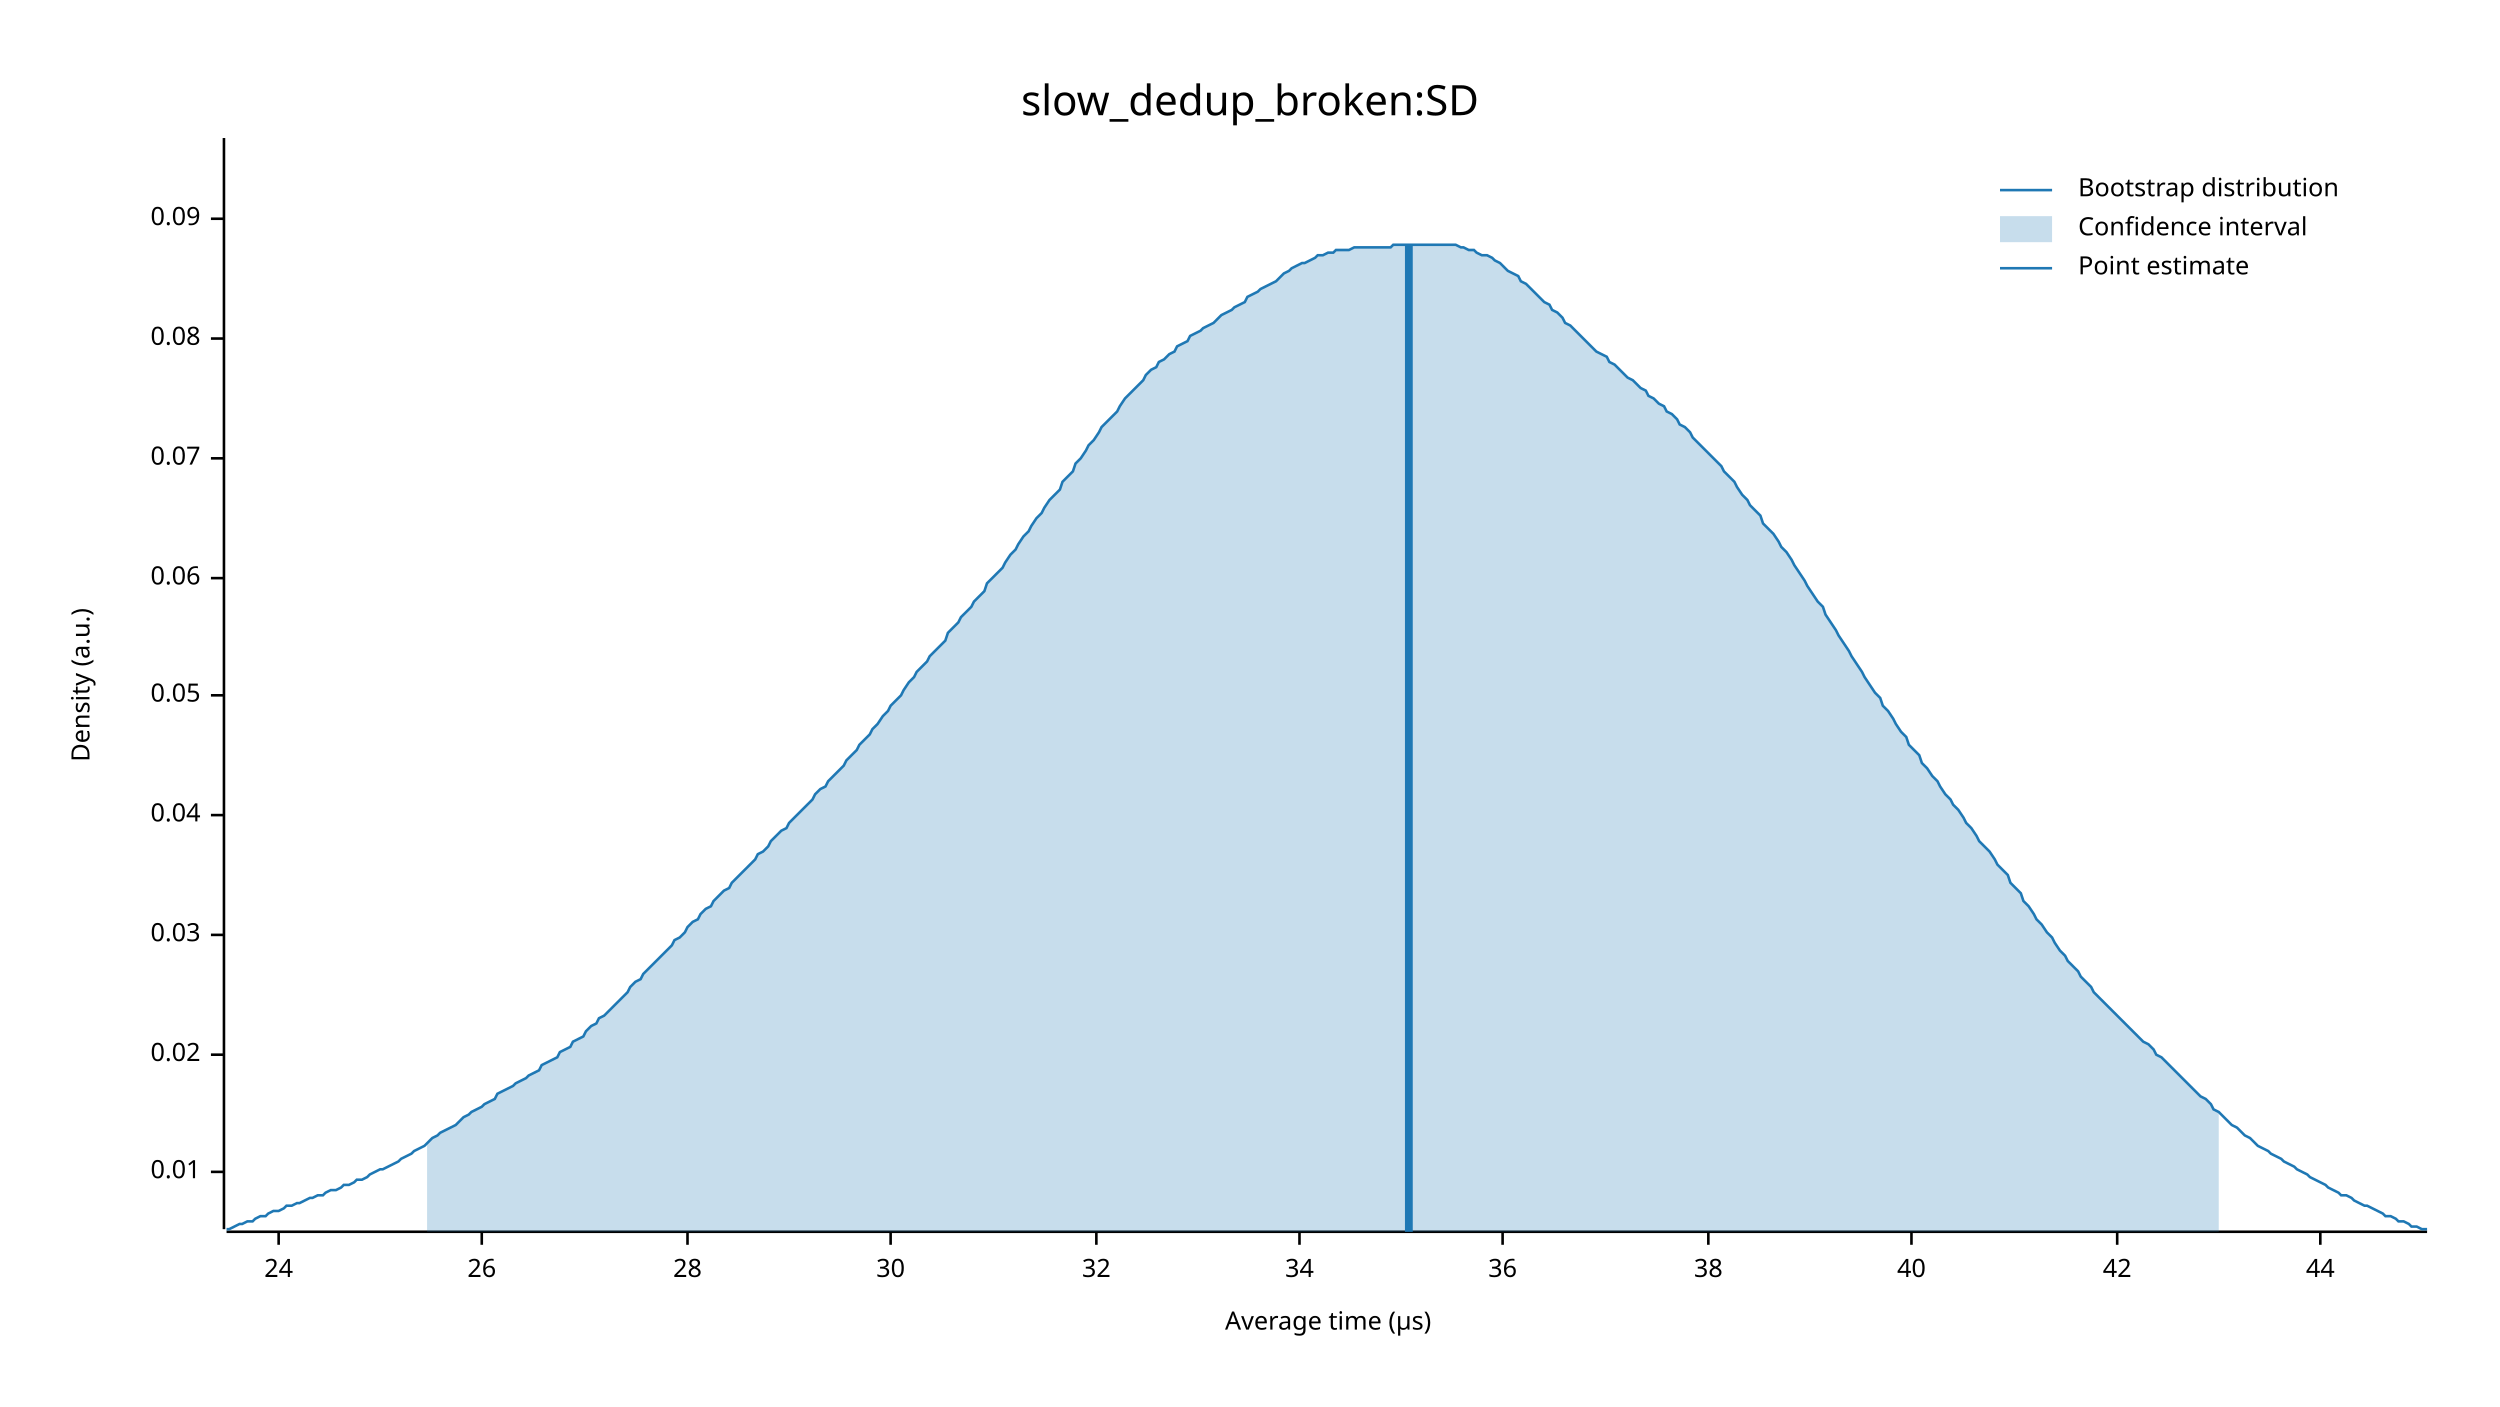
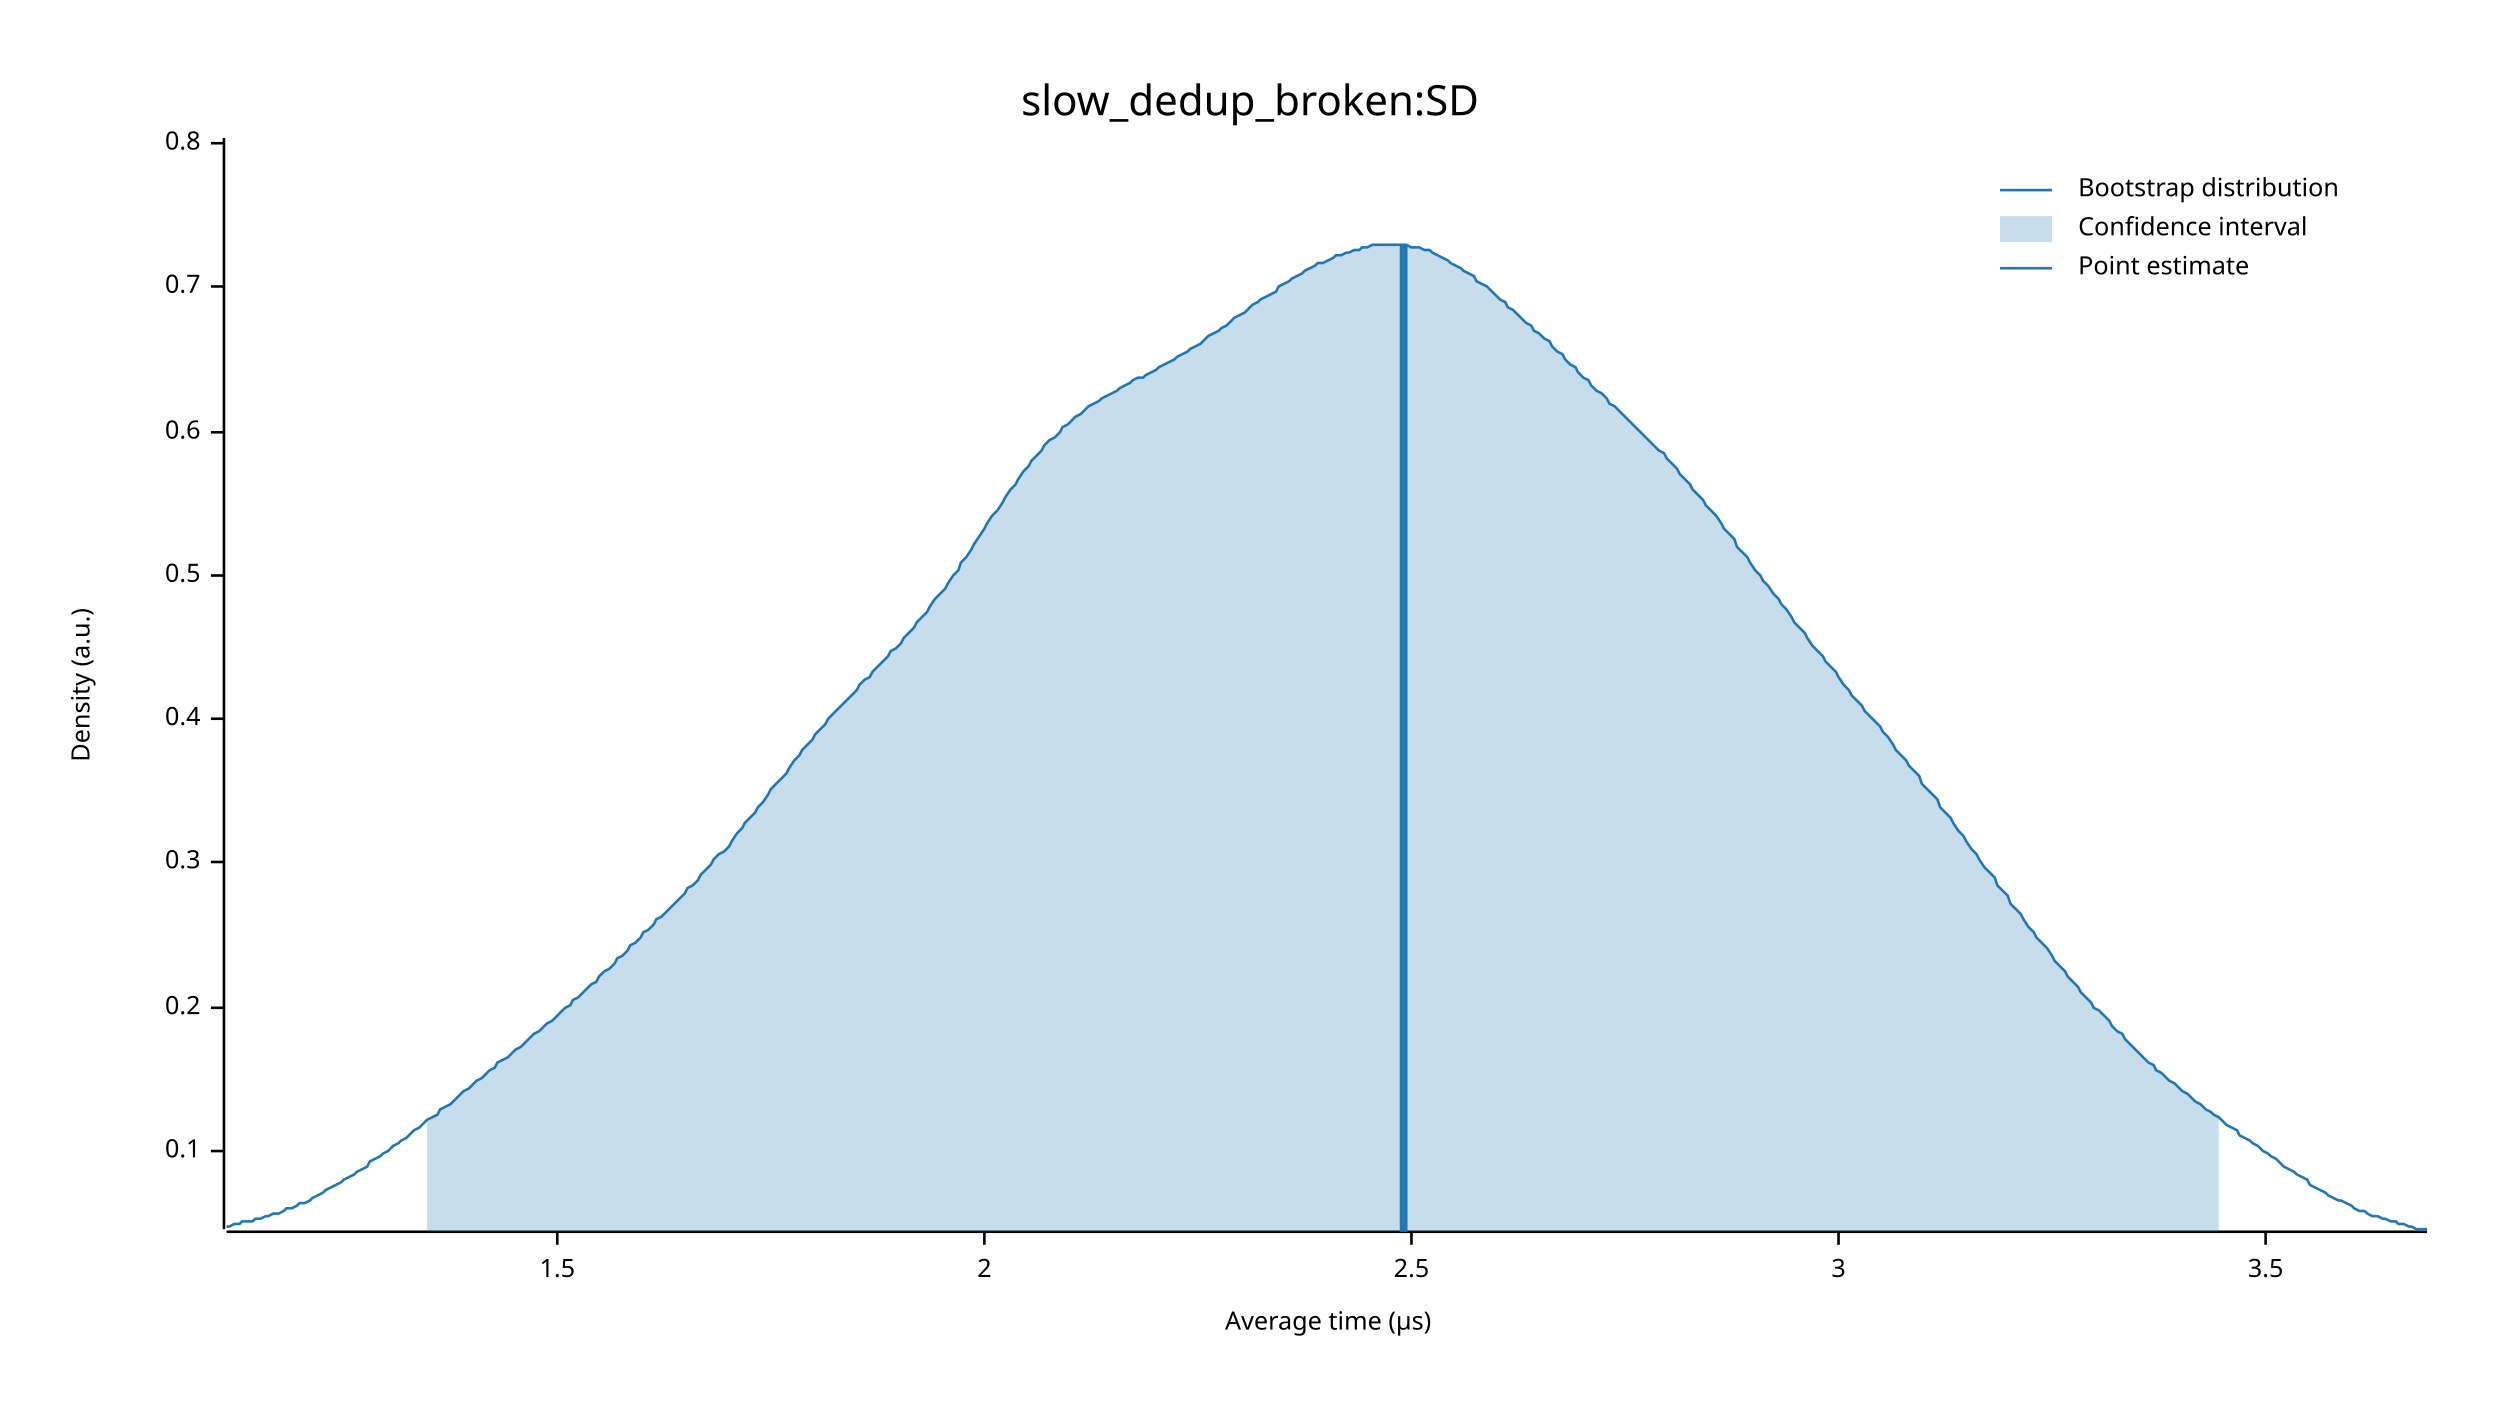
<svg xmlns="http://www.w3.org/2000/svg" width="960" height="540" viewBox="0 0 960 540">
  <text x="480" y="32" dy="0.76em" text-anchor="middle" font-family="sans-serif" font-size="16.129" opacity="1" fill="#000000">
slow_dedup_broken:SD
</text>
  <text x="27" y="263" dy="0.76em" text-anchor="middle" font-family="sans-serif" font-size="9.677" opacity="1" fill="#000000" transform="rotate(270, 27, 263)">
Density (a.u.)
</text>
  <text x="510" y="513" dy="-0.5ex" text-anchor="middle" font-family="sans-serif" font-size="9.677" opacity="1" fill="#000000">
Average time (µs)
</text>
  <polyline fill="none" opacity="1" stroke="#000000" stroke-width="1" points="86,53 86,472 " />
-   <text x="77" y="450" dy="0.5ex" text-anchor="end" font-family="sans-serif" font-size="9.677" opacity="1" fill="#000000">
- 0.01
+   <text x="77" y="442" dy="0.5ex" text-anchor="end" font-family="sans-serif" font-size="9.677" opacity="1" fill="#000000">
+ 0.1
</text>
-   <polyline fill="none" opacity="1" stroke="#000000" stroke-width="1" points="81,450 86,450 " />
-   <text x="77" y="405" dy="0.5ex" text-anchor="end" font-family="sans-serif" font-size="9.677" opacity="1" fill="#000000">
- 0.02
+   <polyline fill="none" opacity="1" stroke="#000000" stroke-width="1" points="81,442 86,442 " />
+   <text x="77" y="387" dy="0.5ex" text-anchor="end" font-family="sans-serif" font-size="9.677" opacity="1" fill="#000000">
+ 0.2
</text>
-   <polyline fill="none" opacity="1" stroke="#000000" stroke-width="1" points="81,405 86,405 " />
-   <text x="77" y="359" dy="0.5ex" text-anchor="end" font-family="sans-serif" font-size="9.677" opacity="1" fill="#000000">
- 0.03
+   <polyline fill="none" opacity="1" stroke="#000000" stroke-width="1" points="81,387 86,387 " />
+   <text x="77" y="331" dy="0.5ex" text-anchor="end" font-family="sans-serif" font-size="9.677" opacity="1" fill="#000000">
+ 0.3
</text>
-   <polyline fill="none" opacity="1" stroke="#000000" stroke-width="1" points="81,359 86,359 " />
-   <text x="77" y="313" dy="0.5ex" text-anchor="end" font-family="sans-serif" font-size="9.677" opacity="1" fill="#000000">
- 0.04
+   <polyline fill="none" opacity="1" stroke="#000000" stroke-width="1" points="81,331 86,331 " />
+   <text x="77" y="276" dy="0.5ex" text-anchor="end" font-family="sans-serif" font-size="9.677" opacity="1" fill="#000000">
+ 0.4
</text>
-   <polyline fill="none" opacity="1" stroke="#000000" stroke-width="1" points="81,313 86,313 " />
-   <text x="77" y="267" dy="0.5ex" text-anchor="end" font-family="sans-serif" font-size="9.677" opacity="1" fill="#000000">
- 0.05
+   <polyline fill="none" opacity="1" stroke="#000000" stroke-width="1" points="81,276 86,276 " />
+   <text x="77" y="221" dy="0.5ex" text-anchor="end" font-family="sans-serif" font-size="9.677" opacity="1" fill="#000000">
+ 0.5
</text>
-   <polyline fill="none" opacity="1" stroke="#000000" stroke-width="1" points="81,267 86,267 " />
-   <text x="77" y="222" dy="0.5ex" text-anchor="end" font-family="sans-serif" font-size="9.677" opacity="1" fill="#000000">
- 0.06
+   <polyline fill="none" opacity="1" stroke="#000000" stroke-width="1" points="81,221 86,221 " />
+   <text x="77" y="166" dy="0.5ex" text-anchor="end" font-family="sans-serif" font-size="9.677" opacity="1" fill="#000000">
+ 0.6
</text>
-   <polyline fill="none" opacity="1" stroke="#000000" stroke-width="1" points="81,222 86,222 " />
-   <text x="77" y="176" dy="0.5ex" text-anchor="end" font-family="sans-serif" font-size="9.677" opacity="1" fill="#000000">
- 0.07
+   <polyline fill="none" opacity="1" stroke="#000000" stroke-width="1" points="81,166 86,166 " />
+   <text x="77" y="110" dy="0.5ex" text-anchor="end" font-family="sans-serif" font-size="9.677" opacity="1" fill="#000000">
+ 0.7
</text>
-   <polyline fill="none" opacity="1" stroke="#000000" stroke-width="1" points="81,176 86,176 " />
-   <text x="77" y="130" dy="0.5ex" text-anchor="end" font-family="sans-serif" font-size="9.677" opacity="1" fill="#000000">
- 0.08
+   <polyline fill="none" opacity="1" stroke="#000000" stroke-width="1" points="81,110 86,110 " />
+   <text x="77" y="55" dy="0.5ex" text-anchor="end" font-family="sans-serif" font-size="9.677" opacity="1" fill="#000000">
+ 0.8
</text>
-   <polyline fill="none" opacity="1" stroke="#000000" stroke-width="1" points="81,130 86,130 " />
-   <text x="77" y="84" dy="0.5ex" text-anchor="end" font-family="sans-serif" font-size="9.677" opacity="1" fill="#000000">
- 0.09
+   <polyline fill="none" opacity="1" stroke="#000000" stroke-width="1" points="81,55 86,55 " />
+   <polyline fill="none" opacity="1" stroke="#000000" stroke-width="1" points="87,473 932,473 " />
+   <text x="214" y="483" dy="0.76em" text-anchor="middle" font-family="sans-serif" font-size="9.677" opacity="1" fill="#000000">
+ 1.5
</text>
-   <polyline fill="none" opacity="1" stroke="#000000" stroke-width="1" points="81,84 86,84 " />
-   <polyline fill="none" opacity="1" stroke="#000000" stroke-width="1" points="87,473 932,473 " />
-   <text x="107" y="483" dy="0.76em" text-anchor="middle" font-family="sans-serif" font-size="9.677" opacity="1" fill="#000000">
- 24
+   <polyline fill="none" opacity="1" stroke="#000000" stroke-width="1" points="214,473 214,478 " />
+   <text x="378" y="483" dy="0.76em" text-anchor="middle" font-family="sans-serif" font-size="9.677" opacity="1" fill="#000000">
+ 2
</text>
-   <polyline fill="none" opacity="1" stroke="#000000" stroke-width="1" points="107,473 107,478 " />
-   <text x="185" y="483" dy="0.76em" text-anchor="middle" font-family="sans-serif" font-size="9.677" opacity="1" fill="#000000">
- 26
+   <polyline fill="none" opacity="1" stroke="#000000" stroke-width="1" points="378,473 378,478 " />
+   <text x="542" y="483" dy="0.76em" text-anchor="middle" font-family="sans-serif" font-size="9.677" opacity="1" fill="#000000">
+ 2.5
</text>
-   <polyline fill="none" opacity="1" stroke="#000000" stroke-width="1" points="185,473 185,478 " />
-   <text x="264" y="483" dy="0.76em" text-anchor="middle" font-family="sans-serif" font-size="9.677" opacity="1" fill="#000000">
- 28
+   <polyline fill="none" opacity="1" stroke="#000000" stroke-width="1" points="542,473 542,478 " />
+   <text x="706" y="483" dy="0.76em" text-anchor="middle" font-family="sans-serif" font-size="9.677" opacity="1" fill="#000000">
+ 3
</text>
-   <polyline fill="none" opacity="1" stroke="#000000" stroke-width="1" points="264,473 264,478 " />
-   <text x="342" y="483" dy="0.76em" text-anchor="middle" font-family="sans-serif" font-size="9.677" opacity="1" fill="#000000">
- 30
+   <polyline fill="none" opacity="1" stroke="#000000" stroke-width="1" points="706,473 706,478 " />
+   <text x="870" y="483" dy="0.76em" text-anchor="middle" font-family="sans-serif" font-size="9.677" opacity="1" fill="#000000">
+ 3.5
</text>
-   <polyline fill="none" opacity="1" stroke="#000000" stroke-width="1" points="342,473 342,478 " />
-   <text x="421" y="483" dy="0.76em" text-anchor="middle" font-family="sans-serif" font-size="9.677" opacity="1" fill="#000000">
- 32
- </text>
-   <polyline fill="none" opacity="1" stroke="#000000" stroke-width="1" points="421,473 421,478 " />
-   <text x="499" y="483" dy="0.76em" text-anchor="middle" font-family="sans-serif" font-size="9.677" opacity="1" fill="#000000">
- 34
- </text>
-   <polyline fill="none" opacity="1" stroke="#000000" stroke-width="1" points="499,473 499,478 " />
-   <text x="577" y="483" dy="0.76em" text-anchor="middle" font-family="sans-serif" font-size="9.677" opacity="1" fill="#000000">
- 36
- </text>
-   <polyline fill="none" opacity="1" stroke="#000000" stroke-width="1" points="577,473 577,478 " />
-   <text x="656" y="483" dy="0.76em" text-anchor="middle" font-family="sans-serif" font-size="9.677" opacity="1" fill="#000000">
- 38
- </text>
-   <polyline fill="none" opacity="1" stroke="#000000" stroke-width="1" points="656,473 656,478 " />
-   <text x="734" y="483" dy="0.76em" text-anchor="middle" font-family="sans-serif" font-size="9.677" opacity="1" fill="#000000">
- 40
- </text>
-   <polyline fill="none" opacity="1" stroke="#000000" stroke-width="1" points="734,473 734,478 " />
-   <text x="813" y="483" dy="0.76em" text-anchor="middle" font-family="sans-serif" font-size="9.677" opacity="1" fill="#000000">
- 42
- </text>
-   <polyline fill="none" opacity="1" stroke="#000000" stroke-width="1" points="813,473 813,478 " />
-   <text x="891" y="483" dy="0.76em" text-anchor="middle" font-family="sans-serif" font-size="9.677" opacity="1" fill="#000000">
- 44
- </text>
-   <polyline fill="none" opacity="1" stroke="#000000" stroke-width="1" points="891,473 891,478 " />
-   <polyline fill="none" opacity="1" stroke="#1F78B4" stroke-width="1" points="87,472 88,472 90,471 92,470 93,470 95,469 97,469 98,468 100,467 102,467 103,466 105,465 107,465 109,464 110,463 112,463 114,462 115,462 117,461 119,460 120,460 122,459 124,459 125,458 127,457 129,457 131,456 132,455 134,455 136,454 137,453 139,453 141,452 142,451 144,450 146,449 147,449 149,448 151,447 153,446 154,445 156,444 158,443 159,442 161,441 163,440 164,439 166,437 168,436 169,435 171,434 173,433 175,432 176,431 178,429 180,428 181,427 183,426 185,425 186,424 188,423 190,422 191,420 193,419 195,418 197,417 198,416 200,415 202,414 203,413 205,412 207,411 208,409 210,408 212,407 214,406 215,404 217,403 219,402 220,400 222,399 224,398 225,396 227,394 229,393 230,391 232,390 234,388 236,386 237,385 239,383 241,381 242,379 244,377 246,376 247,374 249,372 251,370 252,369 254,367 256,365 258,363 259,361 261,360 263,358 264,356 266,354 268,353 269,351 271,349 273,348 274,346 276,344 278,342 280,341 281,339 283,337 285,335 286,334 288,332 290,330 291,328 293,327 295,325 296,323 298,321 300,319 302,318 303,316 305,314 307,312 308,311 310,309 312,307 313,305 315,303 317,302 318,300 320,298 322,296 324,294 325,292 327,290 329,288 330,286 332,284 334,282 335,280 337,278 339,275 341,273 342,271 344,269 346,267 347,265 349,262 351,260 352,258 354,256 356,254 357,252 359,250 361,248 363,246 364,243 366,241 368,239 369,237 371,235 373,233 374,231 376,229 378,227 379,224 381,222 383,220 385,218 386,216 388,213 390,211 391,209 393,206 395,204 396,202 398,199 400,197 401,195 403,192 405,190 407,188 408,185 410,183 412,181 413,178 415,176 417,173 418,171 420,169 422,166 423,164 425,162 427,160 429,158 430,156 432,153 434,151 435,150 437,148 439,146 440,144 442,142 444,141 445,139 447,138 449,136 451,135 452,133 454,132 456,131 457,129 459,128 461,127 462,126 464,125 466,124 468,122 469,121 471,120 473,119 474,118 476,117 478,116 479,114 481,113 483,112 484,111 486,110 488,109 490,108 491,107 493,105 495,104 496,103 498,102 500,101 501,101 503,100 505,99 506,98 508,98 510,97 512,97 513,96 515,96 517,96 518,96 520,95 522,95 523,95 525,95 527,95 528,95 530,95 532,95 534,95 535,94 537,94 539,94 540,94 542,94 544,94 545,94 547,94 549,94 550,94 552,94 554,94 556,94 557,94 559,94 561,95 562,95 564,96 566,96 567,97 569,98 571,98 573,99 574,100 576,101 578,103 579,104 581,105 583,106 584,108 586,109 588,111 589,112 591,114 593,116 595,117 596,119 598,120 600,122 601,124 603,125 605,127 606,128 608,130 610,132 611,133 613,135 615,136 617,137 618,139 620,140 622,142 623,143 625,145 627,146 628,147 630,149 632,150 633,152 635,153 637,155 639,156 640,158 642,159 644,161 645,163 647,164 649,166 650,168 652,170 654,172 655,173 657,175 659,177 661,179 662,181 664,183 666,185 667,187 669,190 671,192 672,194 674,196 676,198 677,201 679,203 681,205 683,208 684,210 686,212 688,215 689,217 691,220 693,223 694,225 696,228 698,231 700,233 701,236 703,239 705,242 706,244 708,247 710,250 711,252 713,255 715,258 716,260 718,263 720,266 722,268 723,271 725,273 727,276 728,278 730,281 732,283 733,286 735,288 737,290 738,293 740,295 742,298 744,300 745,302 747,305 749,307 750,309 752,311 754,314 755,316 757,318 759,321 760,323 762,325 764,327 766,330 767,332 769,334 771,336 772,339 774,341 776,343 777,346 779,348 781,351 782,353 784,355 786,358 788,360 789,362 791,365 793,367 794,369 796,371 798,373 799,375 801,377 803,379 804,381 806,383 808,385 810,387 811,388 813,390 815,392 816,393 818,395 820,397 821,398 823,400 825,401 827,403 828,405 830,406 832,408 833,409 835,411 837,413 838,414 840,416 842,418 843,419 845,421 847,422 849,424 850,426 852,427 854,429 855,430 857,432 859,433 860,434 862,436 864,437 865,438 867,440 869,441 871,442 872,443 874,444 876,445 877,446 879,447 881,448 882,449 884,450 886,451 887,452 889,453 891,454 893,455 894,456 896,457 898,458 899,459 901,459 903,460 904,461 906,462 908,463 909,463 911,464 913,465 915,466 916,467 918,467 920,468 921,469 923,469 925,470 926,471 928,471 930,472 932,472 " />
-   <polygon opacity="0.25" fill="#1F78B4" points="164,439 166,437 168,436 169,435 171,434 173,433 175,432 176,431 178,429 180,428 181,427 183,426 185,425 186,424 188,423 190,422 191,420 193,419 195,418 197,417 198,416 200,415 202,414 203,413 205,412 207,411 208,409 210,408 212,407 214,406 215,404 217,403 219,402 220,400 222,399 224,398 225,396 227,394 229,393 230,391 232,390 234,388 236,386 237,385 239,383 241,381 242,379 244,377 246,376 247,374 249,372 251,370 252,369 254,367 256,365 258,363 259,361 261,360 263,358 264,356 266,354 268,353 269,351 271,349 273,348 274,346 276,344 278,342 280,341 281,339 283,337 285,335 286,334 288,332 290,330 291,328 293,327 295,325 296,323 298,321 300,319 302,318 303,316 305,314 307,312 308,311 310,309 312,307 313,305 315,303 317,302 318,300 320,298 322,296 324,294 325,292 327,290 329,288 330,286 332,284 334,282 335,280 337,278 339,275 341,273 342,271 344,269 346,267 347,265 349,262 351,260 352,258 354,256 356,254 357,252 359,250 361,248 363,246 364,243 366,241 368,239 369,237 371,235 373,233 374,231 376,229 378,227 379,224 381,222 383,220 385,218 386,216 388,213 390,211 391,209 393,206 395,204 396,202 398,199 400,197 401,195 403,192 405,190 407,188 408,185 410,183 412,181 413,178 415,176 417,173 418,171 420,169 422,166 423,164 425,162 427,160 429,158 430,156 432,153 434,151 435,150 437,148 439,146 440,144 442,142 444,141 445,139 447,138 449,136 451,135 452,133 454,132 456,131 457,129 459,128 461,127 462,126 464,125 466,124 468,122 469,121 471,120 473,119 474,118 476,117 478,116 479,114 481,113 483,112 484,111 486,110 488,109 490,108 491,107 493,105 495,104 496,103 498,102 500,101 501,101 503,100 505,99 506,98 508,98 510,97 512,97 513,96 515,96 517,96 518,96 520,95 522,95 523,95 525,95 527,95 528,95 530,95 532,95 534,95 535,94 537,94 539,94 540,94 542,94 544,94 545,94 547,94 549,94 550,94 552,94 554,94 556,94 557,94 559,94 561,95 562,95 564,96 566,96 567,97 569,98 571,98 573,99 574,100 576,101 578,103 579,104 581,105 583,106 584,108 586,109 588,111 589,112 591,114 593,116 595,117 596,119 598,120 600,122 601,124 603,125 605,127 606,128 608,130 610,132 611,133 613,135 615,136 617,137 618,139 620,140 622,142 623,143 625,145 627,146 628,147 630,149 632,150 633,152 635,153 637,155 639,156 640,158 642,159 644,161 645,163 647,164 649,166 650,168 652,170 654,172 655,173 657,175 659,177 661,179 662,181 664,183 666,185 667,187 669,190 671,192 672,194 674,196 676,198 677,201 679,203 681,205 683,208 684,210 686,212 688,215 689,217 691,220 693,223 694,225 696,228 698,231 700,233 701,236 703,239 705,242 706,244 708,247 710,250 711,252 713,255 715,258 716,260 718,263 720,266 722,268 723,271 725,273 727,276 728,278 730,281 732,283 733,286 735,288 737,290 738,293 740,295 742,298 744,300 745,302 747,305 749,307 750,309 752,311 754,314 755,316 757,318 759,321 760,323 762,325 764,327 766,330 767,332 769,334 771,336 772,339 774,341 776,343 777,346 779,348 781,351 782,353 784,355 786,358 788,360 789,362 791,365 793,367 794,369 796,371 798,373 799,375 801,377 803,379 804,381 806,383 808,385 810,387 811,388 813,390 815,392 816,393 818,395 820,397 821,398 823,400 825,401 827,403 828,405 830,406 832,408 833,409 835,411 837,413 838,414 840,416 842,418 843,419 845,421 847,422 849,424 850,426 852,427 852,473 164,473 " />
-   <polyline fill="none" opacity="1" stroke="#1F78B4" stroke-width="3" points="541,473 541,94 " />
+   <polyline fill="none" opacity="1" stroke="#000000" stroke-width="1" points="870,473 870,478 " />
+   <polyline fill="none" opacity="1" stroke="#1F78B4" stroke-width="1" points="87,471 88,471 90,470 92,470 93,469 95,469 97,469 98,468 100,468 102,467 103,467 105,466 107,466 109,465 110,464 112,464 114,463 115,462 117,462 119,461 120,460 122,459 124,458 125,457 127,456 129,455 131,454 132,453 134,452 136,451 137,450 139,449 141,448 142,446 144,445 146,444 147,443 149,442 151,440 153,439 154,438 156,437 158,435 159,434 161,433 163,431 164,430 166,429 168,428 169,426 171,425 173,424 175,422 176,421 178,419 180,418 181,417 183,415 185,414 186,413 188,411 190,410 191,408 193,407 195,406 197,404 198,403 200,402 202,400 203,399 205,397 207,396 208,395 210,393 212,392 214,390 215,389 217,387 219,386 220,384 222,383 224,381 225,380 227,378 229,377 230,375 232,373 234,372 236,370 237,368 239,367 241,365 242,363 244,362 246,360 247,358 249,357 251,355 252,353 254,352 256,350 258,348 259,347 261,345 263,343 264,341 266,340 268,338 269,336 271,334 273,332 274,330 276,328 278,327 280,325 281,323 283,320 285,318 286,316 288,314 290,312 291,310 293,308 295,305 296,303 298,301 300,299 302,297 303,295 305,292 307,290 308,288 310,286 312,284 313,282 315,280 317,278 318,276 320,274 322,272 324,270 325,269 327,267 329,265 330,263 332,261 334,260 335,258 337,256 339,254 341,252 342,250 344,249 346,247 347,245 349,243 351,241 352,239 354,237 356,235 357,233 359,230 361,228 363,226 364,224 366,221 368,219 369,216 371,214 373,211 374,209 376,206 378,203 379,201 381,198 383,196 385,193 386,191 388,188 390,186 391,184 393,181 395,179 396,177 398,175 400,173 401,171 403,169 405,168 407,166 408,164 410,163 412,161 413,160 415,159 417,157 418,156 420,155 422,154 423,153 425,152 427,151 429,150 430,149 432,148 434,147 435,146 437,145 439,145 440,144 442,143 444,142 445,141 447,140 449,139 451,138 452,137 454,136 456,135 457,134 459,133 461,132 462,131 464,129 466,128 468,127 469,126 471,125 473,123 474,122 476,121 478,120 479,119 481,117 483,116 484,115 486,114 488,113 490,112 491,110 493,109 495,108 496,107 498,106 500,105 501,104 503,103 505,102 506,101 508,101 510,100 512,99 513,98 515,98 517,97 518,97 520,96 522,96 523,95 525,95 527,94 528,94 530,94 532,94 534,94 535,94 537,94 539,94 540,94 542,95 544,95 545,95 547,96 549,96 550,97 552,98 554,99 556,100 557,101 559,102 561,103 562,104 564,105 566,106 567,108 569,109 571,110 573,112 574,113 576,115 578,116 579,118 581,119 583,121 584,122 586,124 588,125 589,127 591,128 593,130 595,131 596,133 598,135 600,136 601,138 603,140 605,141 606,143 608,145 610,146 611,148 613,150 615,151 617,153 618,155 620,156 622,158 623,159 625,161 627,163 628,164 630,166 632,168 633,169 635,171 637,173 639,174 640,176 642,178 644,180 645,182 647,184 649,186 650,188 652,190 654,192 655,194 657,196 659,198 661,201 662,203 664,205 666,207 667,210 669,212 671,214 672,216 674,219 676,221 677,223 679,225 681,228 683,230 684,232 686,234 688,237 689,239 691,241 693,243 694,245 696,248 698,250 700,252 701,254 703,256 705,258 706,260 708,263 710,265 711,267 713,269 715,271 716,273 718,275 720,277 722,279 723,281 725,283 727,286 728,288 730,290 732,292 733,294 735,296 737,298 738,301 740,303 742,305 744,307 745,310 747,312 749,314 750,316 752,319 754,321 755,323 757,326 759,328 760,330 762,333 764,335 766,337 767,340 769,342 771,344 772,347 774,349 776,351 777,353 779,356 781,358 782,360 784,362 786,364 788,367 789,369 791,371 793,373 794,375 796,377 798,379 799,381 801,383 803,385 804,387 806,388 808,390 810,392 811,394 813,396 815,397 816,399 818,401 820,403 821,404 823,406 825,408 827,409 828,411 830,412 832,414 833,415 835,416 837,418 838,419 840,420 842,422 843,423 845,424 847,426 849,427 850,428 852,429 854,431 855,432 857,433 859,434 860,436 862,437 864,438 865,439 867,440 869,442 871,443 872,444 874,445 876,447 877,448 879,449 881,450 882,451 884,452 886,453 887,455 889,456 891,457 893,458 894,459 896,460 898,461 899,461 901,462 903,463 904,464 906,465 908,465 909,466 911,467 913,467 915,468 916,468 918,469 920,469 921,470 923,470 925,471 926,471 928,472 930,472 932,472 " />
+   <polygon opacity="0.25" fill="#1F78B4" points="164,430 166,429 168,428 169,426 171,425 173,424 175,422 176,421 178,419 180,418 181,417 183,415 185,414 186,413 188,411 190,410 191,408 193,407 195,406 197,404 198,403 200,402 202,400 203,399 205,397 207,396 208,395 210,393 212,392 214,390 215,389 217,387 219,386 220,384 222,383 224,381 225,380 227,378 229,377 230,375 232,373 234,372 236,370 237,368 239,367 241,365 242,363 244,362 246,360 247,358 249,357 251,355 252,353 254,352 256,350 258,348 259,347 261,345 263,343 264,341 266,340 268,338 269,336 271,334 273,332 274,330 276,328 278,327 280,325 281,323 283,320 285,318 286,316 288,314 290,312 291,310 293,308 295,305 296,303 298,301 300,299 302,297 303,295 305,292 307,290 308,288 310,286 312,284 313,282 315,280 317,278 318,276 320,274 322,272 324,270 325,269 327,267 329,265 330,263 332,261 334,260 335,258 337,256 339,254 341,252 342,250 344,249 346,247 347,245 349,243 351,241 352,239 354,237 356,235 357,233 359,230 361,228 363,226 364,224 366,221 368,219 369,216 371,214 373,211 374,209 376,206 378,203 379,201 381,198 383,196 385,193 386,191 388,188 390,186 391,184 393,181 395,179 396,177 398,175 400,173 401,171 403,169 405,168 407,166 408,164 410,163 412,161 413,160 415,159 417,157 418,156 420,155 422,154 423,153 425,152 427,151 429,150 430,149 432,148 434,147 435,146 437,145 439,145 440,144 442,143 444,142 445,141 447,140 449,139 451,138 452,137 454,136 456,135 457,134 459,133 461,132 462,131 464,129 466,128 468,127 469,126 471,125 473,123 474,122 476,121 478,120 479,119 481,117 483,116 484,115 486,114 488,113 490,112 491,110 493,109 495,108 496,107 498,106 500,105 501,104 503,103 505,102 506,101 508,101 510,100 512,99 513,98 515,98 517,97 518,97 520,96 522,96 523,95 525,95 527,94 528,94 530,94 532,94 534,94 535,94 537,94 539,94 540,94 542,95 544,95 545,95 547,96 549,96 550,97 552,98 554,99 556,100 557,101 559,102 561,103 562,104 564,105 566,106 567,108 569,109 571,110 573,112 574,113 576,115 578,116 579,118 581,119 583,121 584,122 586,124 588,125 589,127 591,128 593,130 595,131 596,133 598,135 600,136 601,138 603,140 605,141 606,143 608,145 610,146 611,148 613,150 615,151 617,153 618,155 620,156 622,158 623,159 625,161 627,163 628,164 630,166 632,168 633,169 635,171 637,173 639,174 640,176 642,178 644,180 645,182 647,184 649,186 650,188 652,190 654,192 655,194 657,196 659,198 661,201 662,203 664,205 666,207 667,210 669,212 671,214 672,216 674,219 676,221 677,223 679,225 681,228 683,230 684,232 686,234 688,237 689,239 691,241 693,243 694,245 696,248 698,250 700,252 701,254 703,256 705,258 706,260 708,263 710,265 711,267 713,269 715,271 716,273 718,275 720,277 722,279 723,281 725,283 727,286 728,288 730,290 732,292 733,294 735,296 737,298 738,301 740,303 742,305 744,307 745,310 747,312 749,314 750,316 752,319 754,321 755,323 757,326 759,328 760,330 762,333 764,335 766,337 767,340 769,342 771,344 772,347 774,349 776,351 777,353 779,356 781,358 782,360 784,362 786,364 788,367 789,369 791,371 793,373 794,375 796,377 798,379 799,381 801,383 803,385 804,387 806,388 808,390 810,392 811,394 813,396 815,397 816,399 818,401 820,403 821,404 823,406 825,408 827,409 828,411 830,412 832,414 833,415 835,416 837,418 838,419 840,420 842,422 843,423 845,424 847,426 849,427 850,428 852,429 852,473 164,473 " />
+   <polyline fill="none" opacity="1" stroke="#1F78B4" stroke-width="3" points="539,473 539,94 " />
  <text x="798" y="68" dy="0.76em" text-anchor="start" font-family="sans-serif" font-size="9.677" opacity="1" fill="#000000">
Bootstrap distribution
</text>
  <text x="798" y="83" dy="0.76em" text-anchor="start" font-family="sans-serif" font-size="9.677" opacity="1" fill="#000000">
Confidence interval
</text>
  <text x="798" y="98" dy="0.76em" text-anchor="start" font-family="sans-serif" font-size="9.677" opacity="1" fill="#000000">
Point estimate
</text>
  <polyline fill="none" opacity="1" stroke="#1F78B4" stroke-width="1" points="768,73 788,73 " />
  <rect x="768" y="83" width="20" height="10" opacity="0.25" fill="#1F78B4" stroke="none" />
  <polyline fill="none" opacity="1" stroke="#1F78B4" stroke-width="1" points="768,103 788,103 " />
</svg>
